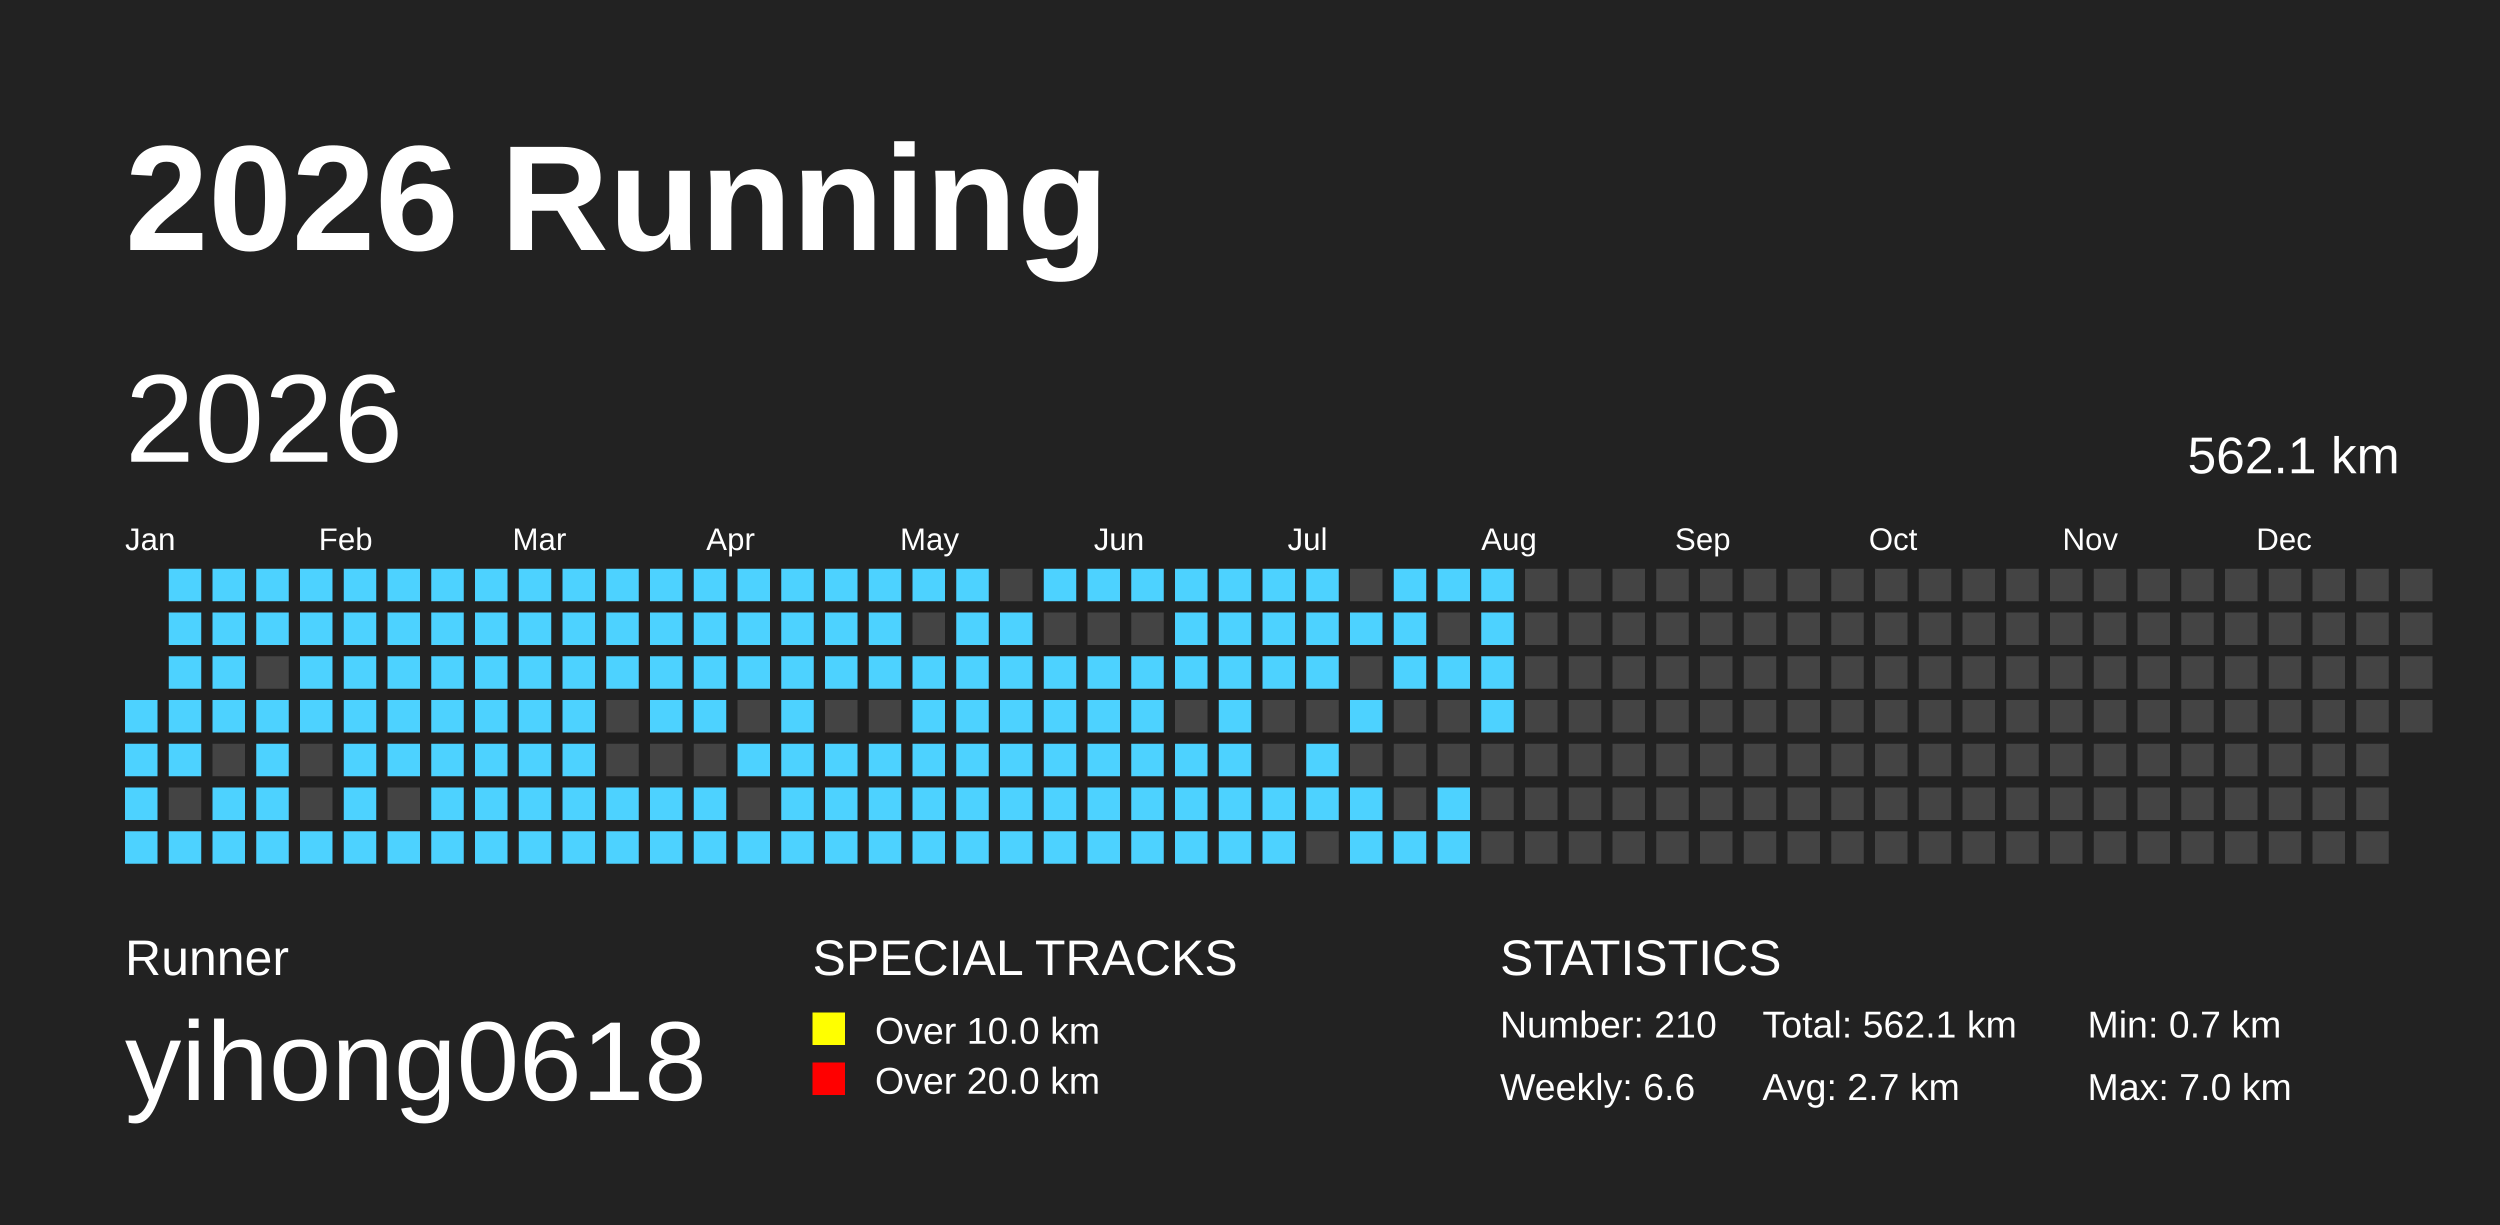
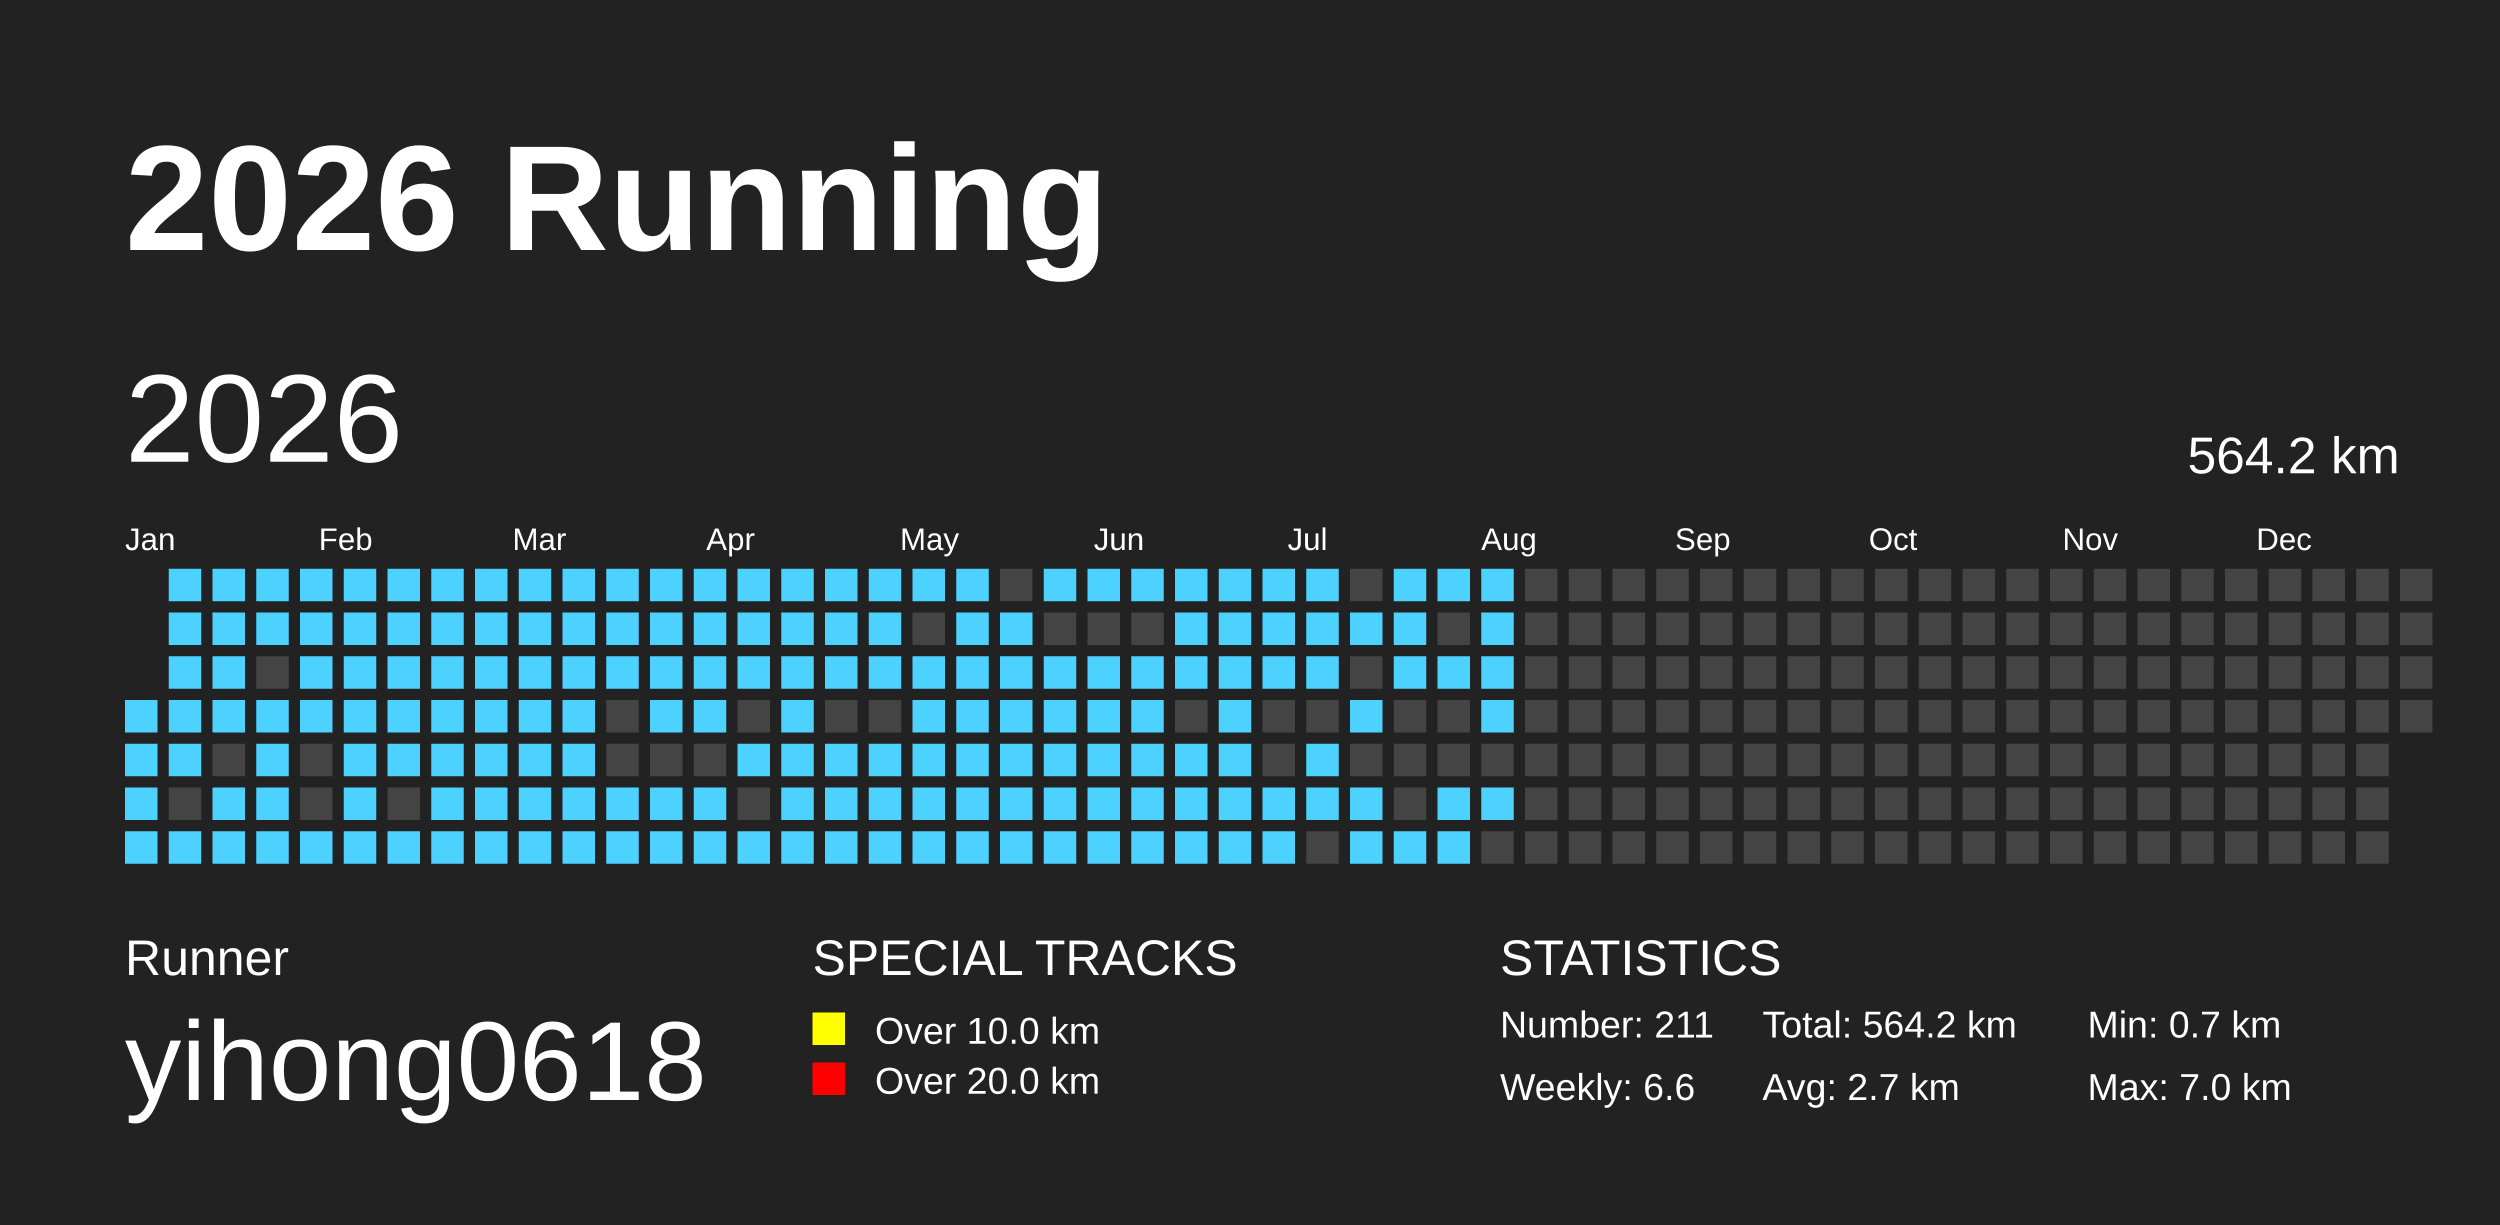
<svg xmlns="http://www.w3.org/2000/svg" baseProfile="full" height="98mm" version="1.1" viewBox="0,0,200,98" width="200mm">
  <defs />
  <rect fill="#222222" height="98" width="200" x="0" y="0" />
  <text fill="#FFFFFF" style="font-size:12px; font-family:Arial; font-weight:bold;" x="10" y="20">2026 Running</text>
  <text fill="#FFFFFF" style="font-size:4px; font-family:Arial" x="10" y="78">Runner</text>
  <text fill="#FFFFFF" style="font-size:9px; font-family:Arial" x="10" y="88">yihong0618</text>
  <text fill="#FFFFFF" style="font-size:4px; font-family:Arial" x="65" y="78">SPECIAL TRACKS</text>
  <rect fill="yellow" height="2.6" width="2.6" x="65" y="81" />
  <text fill="#FFFFFF" style="font-size:3px; font-family:Arial" x="70" y="83.5">Over 10.0 km</text>
  <rect fill="red" height="2.6" width="2.6" x="65" y="85" />
  <text fill="#FFFFFF" style="font-size:3px; font-family:Arial" x="70" y="87.5">Over 20.0 km</text>
  <text fill="#FFFFFF" style="font-size:4px; font-family:Arial" x="120" y="78">STATISTICS</text>
-   <text fill="#FFFFFF" style="font-size:3px; font-family:Arial" x="120" y="83">Number: 210</text>
+   <text fill="#FFFFFF" style="font-size:3px; font-family:Arial" x="120" y="83">Number: 211</text>
  <text fill="#FFFFFF" style="font-size:3px; font-family:Arial" x="120" y="88">Weekly: 6.6</text>
-   <text fill="#FFFFFF" style="font-size:3px; font-family:Arial" x="141" y="83">Total: 562.1 km</text>
+   <text fill="#FFFFFF" style="font-size:3px; font-family:Arial" x="141" y="83">Total: 564.2 km</text>
  <text fill="#FFFFFF" style="font-size:3px; font-family:Arial" x="141" y="88">Avg: 2.7 km</text>
  <text fill="#FFFFFF" style="font-size:3px; font-family:Arial" x="167" y="83">Min: 0.7 km</text>
  <text fill="#FFFFFF" style="font-size:3px; font-family:Arial" x="167" y="88">Max: 7.0 km</text>
  <text dominant-baseline="hanging" fill="#FFFFFF" style="font-size:10.0px; font-family:Arial;" x="10" y="30">2026</text>
-   <text dominant-baseline="hanging" fill="#FFFFFF" style="font-size:4.125px; font-family:Arial;" x="175" y="35">562.1 km</text>
+   <text dominant-baseline="hanging" fill="#FFFFFF" style="font-size:4.125px; font-family:Arial;" x="175" y="35">564.2 km</text>
  <text fill="#FFFFFF" style="font-size:2.5px; font-family:Arial" x="10.0" y="44">Jan</text>
  <text fill="#FFFFFF" style="font-size:2.5px; font-family:Arial" x="25.5" y="44">Feb</text>
  <text fill="#FFFFFF" style="font-size:2.5px; font-family:Arial" x="41.0" y="44">Mar</text>
  <text fill="#FFFFFF" style="font-size:2.5px; font-family:Arial" x="56.5" y="44">Apr</text>
  <text fill="#FFFFFF" style="font-size:2.5px; font-family:Arial" x="72.0" y="44">May</text>
  <text fill="#FFFFFF" style="font-size:2.5px; font-family:Arial" x="87.5" y="44">Jun</text>
  <text fill="#FFFFFF" style="font-size:2.5px; font-family:Arial" x="103.0" y="44">Jul</text>
  <text fill="#FFFFFF" style="font-size:2.5px; font-family:Arial" x="118.5" y="44">Aug</text>
  <text fill="#FFFFFF" style="font-size:2.5px; font-family:Arial" x="134.0" y="44">Sep</text>
  <text fill="#FFFFFF" style="font-size:2.5px; font-family:Arial" x="149.5" y="44">Oct</text>
  <text fill="#FFFFFF" style="font-size:2.5px; font-family:Arial" x="165.0" y="44">Nov</text>
  <text fill="#FFFFFF" style="font-size:2.5px; font-family:Arial" x="180.5" y="44">Dec</text>
  <rect fill="#4DD2FF" height="2.6" width="2.6" x="10.0" y="56.0" />
  <rect fill="#4DD2FF" height="2.6" width="2.6" x="10.0" y="59.5" />
  <rect fill="#4DD2FF" height="2.6" width="2.6" x="10.0" y="63.0" />
  <rect fill="#4DD2FF" height="2.6" width="2.6" x="10.0" y="66.5" />
  <rect fill="#4DD2FF" height="2.6" width="2.6" x="13.5" y="45.5" />
  <rect fill="#4DD2FF" height="2.6" width="2.6" x="13.5" y="49.0" />
  <rect fill="#4DD2FF" height="2.6" width="2.6" x="13.5" y="52.5" />
  <rect fill="#4DD2FF" height="2.6" width="2.6" x="13.5" y="56.0" />
  <rect fill="#4DD2FF" height="2.6" width="2.6" x="13.5" y="59.5" />
  <rect fill="#444444" height="2.6" width="2.6" x="13.5" y="63.0" />
  <rect fill="#4DD2FF" height="2.6" width="2.6" x="13.5" y="66.5" />
  <rect fill="#4DD2FF" height="2.6" width="2.6" x="17.0" y="45.5" />
  <rect fill="#4DD2FF" height="2.6" width="2.6" x="17.0" y="49.0" />
  <rect fill="#4DD2FF" height="2.6" width="2.6" x="17.0" y="52.5" />
  <rect fill="#4DD2FF" height="2.6" width="2.6" x="17.0" y="56.0" />
  <rect fill="#444444" height="2.6" width="2.6" x="17.0" y="59.5" />
  <rect fill="#4DD2FF" height="2.6" width="2.6" x="17.0" y="63.0" />
  <rect fill="#4DD2FF" height="2.6" width="2.6" x="17.0" y="66.5" />
  <rect fill="#4DD2FF" height="2.6" width="2.6" x="20.5" y="45.5" />
  <rect fill="#4DD2FF" height="2.6" width="2.6" x="20.5" y="49.0" />
  <rect fill="#444444" height="2.6" width="2.6" x="20.5" y="52.5" />
  <rect fill="#4DD2FF" height="2.6" width="2.6" x="20.5" y="56.0" />
  <rect fill="#4DD2FF" height="2.6" width="2.6" x="20.5" y="59.5" />
  <rect fill="#4DD2FF" height="2.6" width="2.6" x="20.5" y="63.0" />
  <rect fill="#4DD2FF" height="2.6" width="2.6" x="20.5" y="66.5" />
  <rect fill="#4DD2FF" height="2.6" width="2.6" x="24.0" y="45.5" />
  <rect fill="#4DD2FF" height="2.6" width="2.6" x="24.0" y="49.0" />
  <rect fill="#4DD2FF" height="2.6" width="2.6" x="24.0" y="52.5" />
  <rect fill="#4DD2FF" height="2.6" width="2.6" x="24.0" y="56.0" />
  <rect fill="#444444" height="2.6" width="2.6" x="24.0" y="59.5" />
  <rect fill="#444444" height="2.6" width="2.6" x="24.0" y="63.0" />
  <rect fill="#4DD2FF" height="2.6" width="2.6" x="24.0" y="66.5" />
  <rect fill="#4DD2FF" height="2.6" width="2.6" x="27.5" y="45.5" />
  <rect fill="#4DD2FF" height="2.6" width="2.6" x="27.5" y="49.0" />
  <rect fill="#4DD2FF" height="2.6" width="2.6" x="27.5" y="52.5" />
  <rect fill="#4DD2FF" height="2.6" width="2.6" x="27.5" y="56.0" />
  <rect fill="#4DD2FF" height="2.6" width="2.6" x="27.5" y="59.5" />
  <rect fill="#4DD2FF" height="2.6" width="2.6" x="27.5" y="63.0" />
  <rect fill="#4DD2FF" height="2.6" width="2.6" x="27.5" y="66.5" />
  <rect fill="#4DD2FF" height="2.6" width="2.6" x="31.0" y="45.5" />
  <rect fill="#4DD2FF" height="2.6" width="2.6" x="31.0" y="49.0" />
  <rect fill="#4DD2FF" height="2.6" width="2.6" x="31.0" y="52.5" />
  <rect fill="#4DD2FF" height="2.6" width="2.6" x="31.0" y="56.0" />
  <rect fill="#4DD2FF" height="2.6" width="2.6" x="31.0" y="59.5" />
  <rect fill="#444444" height="2.6" width="2.6" x="31.0" y="63.0" />
  <rect fill="#4DD2FF" height="2.6" width="2.6" x="31.0" y="66.5" />
  <rect fill="#4DD2FF" height="2.6" width="2.6" x="34.5" y="45.5" />
  <rect fill="#4DD2FF" height="2.6" width="2.6" x="34.5" y="49.0" />
  <rect fill="#4DD2FF" height="2.6" width="2.6" x="34.5" y="52.5" />
  <rect fill="#4DD2FF" height="2.6" width="2.6" x="34.5" y="56.0" />
  <rect fill="#4DD2FF" height="2.6" width="2.6" x="34.5" y="59.5" />
  <rect fill="#4DD2FF" height="2.6" width="2.6" x="34.5" y="63.0" />
  <rect fill="#4DD2FF" height="2.6" width="2.6" x="34.5" y="66.5" />
  <rect fill="#4DD2FF" height="2.6" width="2.6" x="38.0" y="45.5" />
  <rect fill="#4DD2FF" height="2.6" width="2.6" x="38.0" y="49.0" />
  <rect fill="#4DD2FF" height="2.6" width="2.6" x="38.0" y="52.5" />
  <rect fill="#4DD2FF" height="2.6" width="2.6" x="38.0" y="56.0" />
  <rect fill="#4DD2FF" height="2.6" width="2.6" x="38.0" y="59.5" />
  <rect fill="#4DD2FF" height="2.6" width="2.6" x="38.0" y="63.0" />
  <rect fill="#4DD2FF" height="2.6" width="2.6" x="38.0" y="66.5" />
  <rect fill="#4DD2FF" height="2.6" width="2.6" x="41.5" y="45.5" />
  <rect fill="#4DD2FF" height="2.6" width="2.6" x="41.5" y="49.0" />
  <rect fill="#4DD2FF" height="2.6" width="2.6" x="41.5" y="52.5" />
  <rect fill="#4DD2FF" height="2.6" width="2.6" x="41.5" y="56.0" />
  <rect fill="#4DD2FF" height="2.6" width="2.6" x="41.5" y="59.5" />
  <rect fill="#4DD2FF" height="2.6" width="2.6" x="41.5" y="63.0" />
  <rect fill="#4DD2FF" height="2.6" width="2.6" x="41.5" y="66.5" />
  <rect fill="#4DD2FF" height="2.6" width="2.6" x="45.0" y="45.5" />
  <rect fill="#4DD2FF" height="2.6" width="2.6" x="45.0" y="49.0" />
  <rect fill="#4DD2FF" height="2.6" width="2.6" x="45.0" y="52.5" />
  <rect fill="#4DD2FF" height="2.6" width="2.6" x="45.0" y="56.0" />
  <rect fill="#4DD2FF" height="2.6" width="2.6" x="45.0" y="59.5" />
  <rect fill="#4DD2FF" height="2.6" width="2.6" x="45.0" y="63.0" />
  <rect fill="#4DD2FF" height="2.6" width="2.6" x="45.0" y="66.5" />
  <rect fill="#4DD2FF" height="2.6" width="2.6" x="48.5" y="45.5" />
  <rect fill="#4DD2FF" height="2.6" width="2.6" x="48.5" y="49.0" />
  <rect fill="#4DD2FF" height="2.6" width="2.6" x="48.5" y="52.5" />
  <rect fill="#444444" height="2.6" width="2.6" x="48.5" y="56.0" />
  <rect fill="#444444" height="2.6" width="2.6" x="48.5" y="59.5" />
  <rect fill="#4DD2FF" height="2.6" width="2.6" x="48.5" y="63.0" />
  <rect fill="#4DD2FF" height="2.6" width="2.6" x="48.5" y="66.5" />
  <rect fill="#4DD2FF" height="2.6" width="2.6" x="52.0" y="45.5" />
  <rect fill="#4DD2FF" height="2.6" width="2.6" x="52.0" y="49.0" />
  <rect fill="#4DD2FF" height="2.6" width="2.6" x="52.0" y="52.5" />
  <rect fill="#4DD2FF" height="2.6" width="2.6" x="52.0" y="56.0" />
  <rect fill="#444444" height="2.6" width="2.6" x="52.0" y="59.5" />
  <rect fill="#4DD2FF" height="2.6" width="2.6" x="52.0" y="63.0" />
  <rect fill="#4DD2FF" height="2.6" width="2.6" x="52.0" y="66.5" />
  <rect fill="#4DD2FF" height="2.6" width="2.6" x="55.5" y="45.5" />
  <rect fill="#4DD2FF" height="2.6" width="2.6" x="55.5" y="49.0" />
  <rect fill="#4DD2FF" height="2.6" width="2.6" x="55.5" y="52.5" />
  <rect fill="#4DD2FF" height="2.6" width="2.6" x="55.5" y="56.0" />
  <rect fill="#444444" height="2.6" width="2.6" x="55.5" y="59.5" />
  <rect fill="#4DD2FF" height="2.6" width="2.6" x="55.5" y="63.0" />
  <rect fill="#4DD2FF" height="2.6" width="2.6" x="55.5" y="66.5" />
  <rect fill="#4DD2FF" height="2.6" width="2.6" x="59.0" y="45.5" />
  <rect fill="#4DD2FF" height="2.6" width="2.6" x="59.0" y="49.0" />
  <rect fill="#4DD2FF" height="2.6" width="2.6" x="59.0" y="52.5" />
  <rect fill="#444444" height="2.6" width="2.6" x="59.0" y="56.0" />
  <rect fill="#4DD2FF" height="2.6" width="2.6" x="59.0" y="59.5" />
  <rect fill="#444444" height="2.6" width="2.6" x="59.0" y="63.0" />
  <rect fill="#4DD2FF" height="2.6" width="2.6" x="59.0" y="66.5" />
  <rect fill="#4DD2FF" height="2.6" width="2.6" x="62.5" y="45.5" />
  <rect fill="#4DD2FF" height="2.6" width="2.6" x="62.5" y="49.0" />
  <rect fill="#4DD2FF" height="2.6" width="2.6" x="62.5" y="52.5" />
  <rect fill="#4DD2FF" height="2.6" width="2.6" x="62.5" y="56.0" />
  <rect fill="#4DD2FF" height="2.6" width="2.6" x="62.5" y="59.5" />
  <rect fill="#4DD2FF" height="2.6" width="2.6" x="62.5" y="63.0" />
  <rect fill="#4DD2FF" height="2.6" width="2.6" x="62.5" y="66.5" />
  <rect fill="#4DD2FF" height="2.6" width="2.6" x="66.0" y="45.5" />
  <rect fill="#4DD2FF" height="2.6" width="2.6" x="66.0" y="49.0" />
  <rect fill="#4DD2FF" height="2.6" width="2.6" x="66.0" y="52.5" />
  <rect fill="#444444" height="2.6" width="2.6" x="66.0" y="56.0" />
  <rect fill="#4DD2FF" height="2.6" width="2.6" x="66.0" y="59.5" />
  <rect fill="#4DD2FF" height="2.6" width="2.6" x="66.0" y="63.0" />
  <rect fill="#4DD2FF" height="2.6" width="2.6" x="66.0" y="66.5" />
  <rect fill="#4DD2FF" height="2.6" width="2.6" x="69.5" y="45.5" />
  <rect fill="#4DD2FF" height="2.6" width="2.6" x="69.5" y="49.0" />
  <rect fill="#4DD2FF" height="2.6" width="2.6" x="69.5" y="52.5" />
  <rect fill="#444444" height="2.6" width="2.6" x="69.5" y="56.0" />
  <rect fill="#4DD2FF" height="2.6" width="2.6" x="69.5" y="59.5" />
  <rect fill="#4DD2FF" height="2.6" width="2.6" x="69.5" y="63.0" />
  <rect fill="#4DD2FF" height="2.6" width="2.6" x="69.5" y="66.5" />
  <rect fill="#4DD2FF" height="2.6" width="2.6" x="73.0" y="45.5" />
  <rect fill="#444444" height="2.6" width="2.6" x="73.0" y="49.0" />
  <rect fill="#4DD2FF" height="2.6" width="2.6" x="73.0" y="52.5" />
  <rect fill="#4DD2FF" height="2.6" width="2.6" x="73.0" y="56.0" />
  <rect fill="#4DD2FF" height="2.6" width="2.6" x="73.0" y="59.5" />
  <rect fill="#4DD2FF" height="2.6" width="2.6" x="73.0" y="63.0" />
  <rect fill="#4DD2FF" height="2.6" width="2.6" x="73.0" y="66.5" />
  <rect fill="#4DD2FF" height="2.6" width="2.6" x="76.5" y="45.5" />
  <rect fill="#4DD2FF" height="2.6" width="2.6" x="76.5" y="49.0" />
  <rect fill="#4DD2FF" height="2.6" width="2.6" x="76.5" y="52.5" />
  <rect fill="#4DD2FF" height="2.6" width="2.6" x="76.5" y="56.0" />
  <rect fill="#4DD2FF" height="2.6" width="2.6" x="76.5" y="59.5" />
  <rect fill="#4DD2FF" height="2.6" width="2.6" x="76.5" y="63.0" />
  <rect fill="#4DD2FF" height="2.6" width="2.6" x="76.5" y="66.5" />
  <rect fill="#444444" height="2.6" width="2.6" x="80.0" y="45.5" />
  <rect fill="#4DD2FF" height="2.6" width="2.6" x="80.0" y="49.0" />
  <rect fill="#4DD2FF" height="2.6" width="2.6" x="80.0" y="52.5" />
  <rect fill="#4DD2FF" height="2.6" width="2.6" x="80.0" y="56.0" />
  <rect fill="#4DD2FF" height="2.6" width="2.6" x="80.0" y="59.5" />
  <rect fill="#4DD2FF" height="2.6" width="2.6" x="80.0" y="63.0" />
  <rect fill="#4DD2FF" height="2.6" width="2.6" x="80.0" y="66.5" />
  <rect fill="#4DD2FF" height="2.6" width="2.6" x="83.5" y="45.5" />
  <rect fill="#444444" height="2.6" width="2.6" x="83.5" y="49.0" />
  <rect fill="#4DD2FF" height="2.6" width="2.6" x="83.5" y="52.5" />
  <rect fill="#4DD2FF" height="2.6" width="2.6" x="83.5" y="56.0" />
  <rect fill="#4DD2FF" height="2.6" width="2.6" x="83.5" y="59.5" />
  <rect fill="#4DD2FF" height="2.6" width="2.6" x="83.5" y="63.0" />
  <rect fill="#4DD2FF" height="2.6" width="2.6" x="83.5" y="66.5" />
  <rect fill="#4DD2FF" height="2.6" width="2.6" x="87.0" y="45.5" />
  <rect fill="#444444" height="2.6" width="2.6" x="87.0" y="49.0" />
  <rect fill="#4DD2FF" height="2.6" width="2.6" x="87.0" y="52.5" />
  <rect fill="#4DD2FF" height="2.6" width="2.6" x="87.0" y="56.0" />
  <rect fill="#4DD2FF" height="2.6" width="2.6" x="87.0" y="59.5" />
  <rect fill="#4DD2FF" height="2.6" width="2.6" x="87.0" y="63.0" />
  <rect fill="#4DD2FF" height="2.6" width="2.6" x="87.0" y="66.5" />
  <rect fill="#4DD2FF" height="2.6" width="2.6" x="90.5" y="45.5" />
  <rect fill="#444444" height="2.6" width="2.6" x="90.5" y="49.0" />
  <rect fill="#4DD2FF" height="2.6" width="2.6" x="90.5" y="52.5" />
  <rect fill="#4DD2FF" height="2.6" width="2.6" x="90.5" y="56.0" />
  <rect fill="#4DD2FF" height="2.6" width="2.6" x="90.5" y="59.5" />
  <rect fill="#4DD2FF" height="2.6" width="2.6" x="90.5" y="63.0" />
  <rect fill="#4DD2FF" height="2.6" width="2.6" x="90.5" y="66.5" />
  <rect fill="#4DD2FF" height="2.6" width="2.6" x="94.0" y="45.5" />
  <rect fill="#4DD2FF" height="2.6" width="2.6" x="94.0" y="49.0" />
  <rect fill="#4DD2FF" height="2.6" width="2.6" x="94.0" y="52.5" />
  <rect fill="#444444" height="2.6" width="2.6" x="94.0" y="56.0" />
  <rect fill="#4DD2FF" height="2.6" width="2.6" x="94.0" y="59.5" />
  <rect fill="#4DD2FF" height="2.6" width="2.6" x="94.0" y="63.0" />
  <rect fill="#4DD2FF" height="2.6" width="2.6" x="94.0" y="66.5" />
  <rect fill="#4DD2FF" height="2.6" width="2.6" x="97.5" y="45.5" />
  <rect fill="#4DD2FF" height="2.6" width="2.6" x="97.5" y="49.0" />
  <rect fill="#4DD2FF" height="2.6" width="2.6" x="97.5" y="52.5" />
  <rect fill="#4DD2FF" height="2.6" width="2.6" x="97.5" y="56.0" />
  <rect fill="#4DD2FF" height="2.6" width="2.6" x="97.5" y="59.5" />
  <rect fill="#4DD2FF" height="2.6" width="2.6" x="97.5" y="63.0" />
  <rect fill="#4DD2FF" height="2.6" width="2.6" x="97.5" y="66.5" />
  <rect fill="#4DD2FF" height="2.6" width="2.6" x="101.0" y="45.5" />
  <rect fill="#4DD2FF" height="2.6" width="2.6" x="101.0" y="49.0" />
  <rect fill="#4DD2FF" height="2.6" width="2.6" x="101.0" y="52.5" />
  <rect fill="#444444" height="2.6" width="2.6" x="101.0" y="56.0" />
  <rect fill="#444444" height="2.6" width="2.6" x="101.0" y="59.5" />
  <rect fill="#4DD2FF" height="2.6" width="2.6" x="101.0" y="63.0" />
  <rect fill="#4DD2FF" height="2.6" width="2.6" x="101.0" y="66.5" />
  <rect fill="#4DD2FF" height="2.6" width="2.6" x="104.5" y="45.5" />
  <rect fill="#4DD2FF" height="2.6" width="2.6" x="104.5" y="49.0" />
  <rect fill="#4DD2FF" height="2.6" width="2.6" x="104.5" y="52.5" />
  <rect fill="#444444" height="2.6" width="2.6" x="104.5" y="56.0" />
  <rect fill="#4DD2FF" height="2.6" width="2.6" x="104.5" y="59.5" />
  <rect fill="#4DD2FF" height="2.6" width="2.6" x="104.5" y="63.0" />
  <rect fill="#444444" height="2.6" width="2.6" x="104.5" y="66.5" />
  <rect fill="#444444" height="2.6" width="2.6" x="108.0" y="45.5" />
  <rect fill="#4DD2FF" height="2.6" width="2.6" x="108.0" y="49.0" />
  <rect fill="#444444" height="2.6" width="2.6" x="108.0" y="52.5" />
  <rect fill="#4DD2FF" height="2.6" width="2.6" x="108.0" y="56.0" />
  <rect fill="#444444" height="2.6" width="2.6" x="108.0" y="59.5" />
  <rect fill="#4DD2FF" height="2.6" width="2.6" x="108.0" y="63.0" />
  <rect fill="#4DD2FF" height="2.6" width="2.6" x="108.0" y="66.5" />
  <rect fill="#4DD2FF" height="2.6" width="2.6" x="111.5" y="45.5" />
  <rect fill="#4DD2FF" height="2.6" width="2.6" x="111.5" y="49.0" />
  <rect fill="#4DD2FF" height="2.6" width="2.6" x="111.5" y="52.5" />
  <rect fill="#444444" height="2.6" width="2.6" x="111.5" y="56.0" />
  <rect fill="#444444" height="2.6" width="2.6" x="111.5" y="59.5" />
  <rect fill="#444444" height="2.6" width="2.6" x="111.5" y="63.0" />
  <rect fill="#4DD2FF" height="2.6" width="2.6" x="111.5" y="66.5" />
  <rect fill="#4DD2FF" height="2.6" width="2.6" x="115.0" y="45.5" />
  <rect fill="#444444" height="2.6" width="2.6" x="115.0" y="49.0" />
  <rect fill="#4DD2FF" height="2.6" width="2.6" x="115.0" y="52.5" />
  <rect fill="#444444" height="2.6" width="2.6" x="115.0" y="56.0" />
  <rect fill="#444444" height="2.6" width="2.6" x="115.0" y="59.5" />
  <rect fill="#4DD2FF" height="2.6" width="2.6" x="115.0" y="63.0" />
  <rect fill="#4DD2FF" height="2.6" width="2.6" x="115.0" y="66.5" />
  <rect fill="#4DD2FF" height="2.6" width="2.6" x="118.5" y="45.5" />
  <rect fill="#4DD2FF" height="2.6" width="2.6" x="118.5" y="49.0" />
  <rect fill="#4DD2FF" height="2.6" width="2.6" x="118.5" y="52.5" />
  <rect fill="#4DD2FF" height="2.6" width="2.6" x="118.5" y="56.0" />
  <rect fill="#444444" height="2.6" width="2.6" x="118.5" y="59.5" />
-   <rect fill="#444444" height="2.6" width="2.6" x="118.5" y="63.0" />
+   <rect fill="#4DD2FF" height="2.6" width="2.6" x="118.5" y="63.0" />
  <rect fill="#444444" height="2.6" width="2.6" x="118.5" y="66.5" />
  <rect fill="#444444" height="2.6" width="2.6" x="122.0" y="45.5" />
  <rect fill="#444444" height="2.6" width="2.6" x="122.0" y="49.0" />
  <rect fill="#444444" height="2.6" width="2.6" x="122.0" y="52.5" />
  <rect fill="#444444" height="2.6" width="2.6" x="122.0" y="56.0" />
  <rect fill="#444444" height="2.6" width="2.6" x="122.0" y="59.5" />
  <rect fill="#444444" height="2.6" width="2.6" x="122.0" y="63.0" />
  <rect fill="#444444" height="2.6" width="2.6" x="122.0" y="66.5" />
  <rect fill="#444444" height="2.6" width="2.6" x="125.5" y="45.5" />
  <rect fill="#444444" height="2.6" width="2.6" x="125.5" y="49.0" />
  <rect fill="#444444" height="2.6" width="2.6" x="125.5" y="52.5" />
  <rect fill="#444444" height="2.6" width="2.6" x="125.5" y="56.0" />
  <rect fill="#444444" height="2.6" width="2.6" x="125.5" y="59.5" />
  <rect fill="#444444" height="2.6" width="2.6" x="125.5" y="63.0" />
  <rect fill="#444444" height="2.6" width="2.6" x="125.5" y="66.5" />
  <rect fill="#444444" height="2.6" width="2.6" x="129.0" y="45.5" />
  <rect fill="#444444" height="2.6" width="2.6" x="129.0" y="49.0" />
  <rect fill="#444444" height="2.6" width="2.6" x="129.0" y="52.5" />
  <rect fill="#444444" height="2.6" width="2.6" x="129.0" y="56.0" />
  <rect fill="#444444" height="2.6" width="2.6" x="129.0" y="59.5" />
  <rect fill="#444444" height="2.6" width="2.6" x="129.0" y="63.0" />
  <rect fill="#444444" height="2.6" width="2.6" x="129.0" y="66.5" />
  <rect fill="#444444" height="2.6" width="2.6" x="132.5" y="45.5" />
  <rect fill="#444444" height="2.6" width="2.6" x="132.5" y="49.0" />
  <rect fill="#444444" height="2.6" width="2.6" x="132.5" y="52.5" />
  <rect fill="#444444" height="2.6" width="2.6" x="132.5" y="56.0" />
  <rect fill="#444444" height="2.6" width="2.6" x="132.5" y="59.5" />
  <rect fill="#444444" height="2.6" width="2.6" x="132.5" y="63.0" />
  <rect fill="#444444" height="2.6" width="2.6" x="132.5" y="66.5" />
  <rect fill="#444444" height="2.6" width="2.6" x="136.0" y="45.5" />
  <rect fill="#444444" height="2.6" width="2.6" x="136.0" y="49.0" />
  <rect fill="#444444" height="2.6" width="2.6" x="136.0" y="52.5" />
  <rect fill="#444444" height="2.6" width="2.6" x="136.0" y="56.0" />
  <rect fill="#444444" height="2.6" width="2.6" x="136.0" y="59.5" />
  <rect fill="#444444" height="2.6" width="2.6" x="136.0" y="63.0" />
  <rect fill="#444444" height="2.6" width="2.6" x="136.0" y="66.5" />
  <rect fill="#444444" height="2.6" width="2.6" x="139.5" y="45.5" />
  <rect fill="#444444" height="2.6" width="2.6" x="139.5" y="49.0" />
  <rect fill="#444444" height="2.6" width="2.6" x="139.5" y="52.5" />
  <rect fill="#444444" height="2.6" width="2.6" x="139.5" y="56.0" />
  <rect fill="#444444" height="2.6" width="2.6" x="139.5" y="59.5" />
  <rect fill="#444444" height="2.6" width="2.6" x="139.5" y="63.0" />
  <rect fill="#444444" height="2.6" width="2.6" x="139.5" y="66.5" />
  <rect fill="#444444" height="2.6" width="2.6" x="143.0" y="45.5" />
  <rect fill="#444444" height="2.6" width="2.6" x="143.0" y="49.0" />
  <rect fill="#444444" height="2.6" width="2.6" x="143.0" y="52.5" />
  <rect fill="#444444" height="2.6" width="2.6" x="143.0" y="56.0" />
  <rect fill="#444444" height="2.6" width="2.6" x="143.0" y="59.5" />
  <rect fill="#444444" height="2.6" width="2.6" x="143.0" y="63.0" />
  <rect fill="#444444" height="2.6" width="2.6" x="143.0" y="66.5" />
  <rect fill="#444444" height="2.6" width="2.6" x="146.5" y="45.5" />
  <rect fill="#444444" height="2.6" width="2.6" x="146.5" y="49.0" />
  <rect fill="#444444" height="2.6" width="2.6" x="146.5" y="52.5" />
  <rect fill="#444444" height="2.6" width="2.6" x="146.5" y="56.0" />
  <rect fill="#444444" height="2.6" width="2.6" x="146.5" y="59.5" />
  <rect fill="#444444" height="2.6" width="2.6" x="146.5" y="63.0" />
  <rect fill="#444444" height="2.6" width="2.6" x="146.5" y="66.5" />
  <rect fill="#444444" height="2.6" width="2.6" x="150.0" y="45.5" />
  <rect fill="#444444" height="2.6" width="2.6" x="150.0" y="49.0" />
  <rect fill="#444444" height="2.6" width="2.6" x="150.0" y="52.5" />
  <rect fill="#444444" height="2.6" width="2.6" x="150.0" y="56.0" />
  <rect fill="#444444" height="2.6" width="2.6" x="150.0" y="59.5" />
  <rect fill="#444444" height="2.6" width="2.6" x="150.0" y="63.0" />
  <rect fill="#444444" height="2.6" width="2.6" x="150.0" y="66.5" />
  <rect fill="#444444" height="2.6" width="2.6" x="153.5" y="45.5" />
  <rect fill="#444444" height="2.6" width="2.6" x="153.5" y="49.0" />
  <rect fill="#444444" height="2.6" width="2.6" x="153.5" y="52.5" />
  <rect fill="#444444" height="2.6" width="2.6" x="153.5" y="56.0" />
  <rect fill="#444444" height="2.6" width="2.6" x="153.5" y="59.5" />
  <rect fill="#444444" height="2.6" width="2.6" x="153.5" y="63.0" />
  <rect fill="#444444" height="2.6" width="2.6" x="153.5" y="66.5" />
  <rect fill="#444444" height="2.6" width="2.6" x="157.0" y="45.5" />
  <rect fill="#444444" height="2.6" width="2.6" x="157.0" y="49.0" />
  <rect fill="#444444" height="2.6" width="2.6" x="157.0" y="52.5" />
  <rect fill="#444444" height="2.6" width="2.6" x="157.0" y="56.0" />
  <rect fill="#444444" height="2.6" width="2.6" x="157.0" y="59.5" />
  <rect fill="#444444" height="2.6" width="2.6" x="157.0" y="63.0" />
  <rect fill="#444444" height="2.6" width="2.6" x="157.0" y="66.5" />
  <rect fill="#444444" height="2.6" width="2.6" x="160.5" y="45.5" />
  <rect fill="#444444" height="2.6" width="2.6" x="160.5" y="49.0" />
  <rect fill="#444444" height="2.6" width="2.6" x="160.5" y="52.5" />
  <rect fill="#444444" height="2.6" width="2.6" x="160.5" y="56.0" />
  <rect fill="#444444" height="2.6" width="2.6" x="160.5" y="59.5" />
  <rect fill="#444444" height="2.6" width="2.6" x="160.5" y="63.0" />
  <rect fill="#444444" height="2.6" width="2.6" x="160.5" y="66.5" />
  <rect fill="#444444" height="2.6" width="2.6" x="164.0" y="45.5" />
  <rect fill="#444444" height="2.6" width="2.6" x="164.0" y="49.0" />
  <rect fill="#444444" height="2.6" width="2.6" x="164.0" y="52.5" />
  <rect fill="#444444" height="2.6" width="2.6" x="164.0" y="56.0" />
  <rect fill="#444444" height="2.6" width="2.6" x="164.0" y="59.5" />
  <rect fill="#444444" height="2.6" width="2.6" x="164.0" y="63.0" />
  <rect fill="#444444" height="2.6" width="2.6" x="164.0" y="66.5" />
  <rect fill="#444444" height="2.6" width="2.6" x="167.5" y="45.5" />
  <rect fill="#444444" height="2.6" width="2.6" x="167.5" y="49.0" />
  <rect fill="#444444" height="2.6" width="2.6" x="167.5" y="52.5" />
  <rect fill="#444444" height="2.6" width="2.6" x="167.5" y="56.0" />
  <rect fill="#444444" height="2.6" width="2.6" x="167.5" y="59.5" />
  <rect fill="#444444" height="2.6" width="2.6" x="167.5" y="63.0" />
  <rect fill="#444444" height="2.6" width="2.6" x="167.5" y="66.5" />
  <rect fill="#444444" height="2.6" width="2.6" x="171.0" y="45.5" />
  <rect fill="#444444" height="2.6" width="2.6" x="171.0" y="49.0" />
  <rect fill="#444444" height="2.6" width="2.6" x="171.0" y="52.5" />
  <rect fill="#444444" height="2.6" width="2.6" x="171.0" y="56.0" />
  <rect fill="#444444" height="2.6" width="2.6" x="171.0" y="59.5" />
  <rect fill="#444444" height="2.6" width="2.6" x="171.0" y="63.0" />
  <rect fill="#444444" height="2.6" width="2.6" x="171.0" y="66.5" />
  <rect fill="#444444" height="2.6" width="2.6" x="174.5" y="45.5" />
  <rect fill="#444444" height="2.6" width="2.6" x="174.5" y="49.0" />
  <rect fill="#444444" height="2.6" width="2.6" x="174.5" y="52.5" />
  <rect fill="#444444" height="2.6" width="2.6" x="174.5" y="56.0" />
  <rect fill="#444444" height="2.6" width="2.6" x="174.5" y="59.5" />
  <rect fill="#444444" height="2.6" width="2.6" x="174.5" y="63.0" />
  <rect fill="#444444" height="2.6" width="2.6" x="174.5" y="66.5" />
  <rect fill="#444444" height="2.6" width="2.6" x="178.0" y="45.5" />
  <rect fill="#444444" height="2.6" width="2.6" x="178.0" y="49.0" />
  <rect fill="#444444" height="2.6" width="2.6" x="178.0" y="52.5" />
  <rect fill="#444444" height="2.6" width="2.6" x="178.0" y="56.0" />
  <rect fill="#444444" height="2.6" width="2.6" x="178.0" y="59.5" />
  <rect fill="#444444" height="2.6" width="2.6" x="178.0" y="63.0" />
  <rect fill="#444444" height="2.6" width="2.6" x="178.0" y="66.5" />
  <rect fill="#444444" height="2.6" width="2.6" x="181.5" y="45.5" />
  <rect fill="#444444" height="2.6" width="2.6" x="181.5" y="49.0" />
  <rect fill="#444444" height="2.6" width="2.6" x="181.5" y="52.5" />
  <rect fill="#444444" height="2.6" width="2.6" x="181.5" y="56.0" />
  <rect fill="#444444" height="2.6" width="2.6" x="181.5" y="59.5" />
  <rect fill="#444444" height="2.6" width="2.6" x="181.5" y="63.0" />
  <rect fill="#444444" height="2.6" width="2.6" x="181.5" y="66.5" />
  <rect fill="#444444" height="2.6" width="2.6" x="185.0" y="45.5" />
  <rect fill="#444444" height="2.6" width="2.6" x="185.0" y="49.0" />
  <rect fill="#444444" height="2.6" width="2.6" x="185.0" y="52.5" />
  <rect fill="#444444" height="2.6" width="2.6" x="185.0" y="56.0" />
  <rect fill="#444444" height="2.6" width="2.6" x="185.0" y="59.5" />
  <rect fill="#444444" height="2.6" width="2.6" x="185.0" y="63.0" />
  <rect fill="#444444" height="2.6" width="2.6" x="185.0" y="66.5" />
  <rect fill="#444444" height="2.6" width="2.6" x="188.5" y="45.5" />
  <rect fill="#444444" height="2.6" width="2.6" x="188.5" y="49.0" />
  <rect fill="#444444" height="2.6" width="2.6" x="188.5" y="52.5" />
  <rect fill="#444444" height="2.6" width="2.6" x="188.5" y="56.0" />
  <rect fill="#444444" height="2.6" width="2.6" x="188.5" y="59.5" />
  <rect fill="#444444" height="2.6" width="2.6" x="188.5" y="63.0" />
  <rect fill="#444444" height="2.6" width="2.6" x="188.5" y="66.5" />
  <rect fill="#444444" height="2.6" width="2.6" x="192.0" y="45.5" />
  <rect fill="#444444" height="2.6" width="2.6" x="192.0" y="49.0" />
  <rect fill="#444444" height="2.6" width="2.6" x="192.0" y="52.5" />
  <rect fill="#444444" height="2.6" width="2.6" x="192.0" y="56.0" />
</svg>
